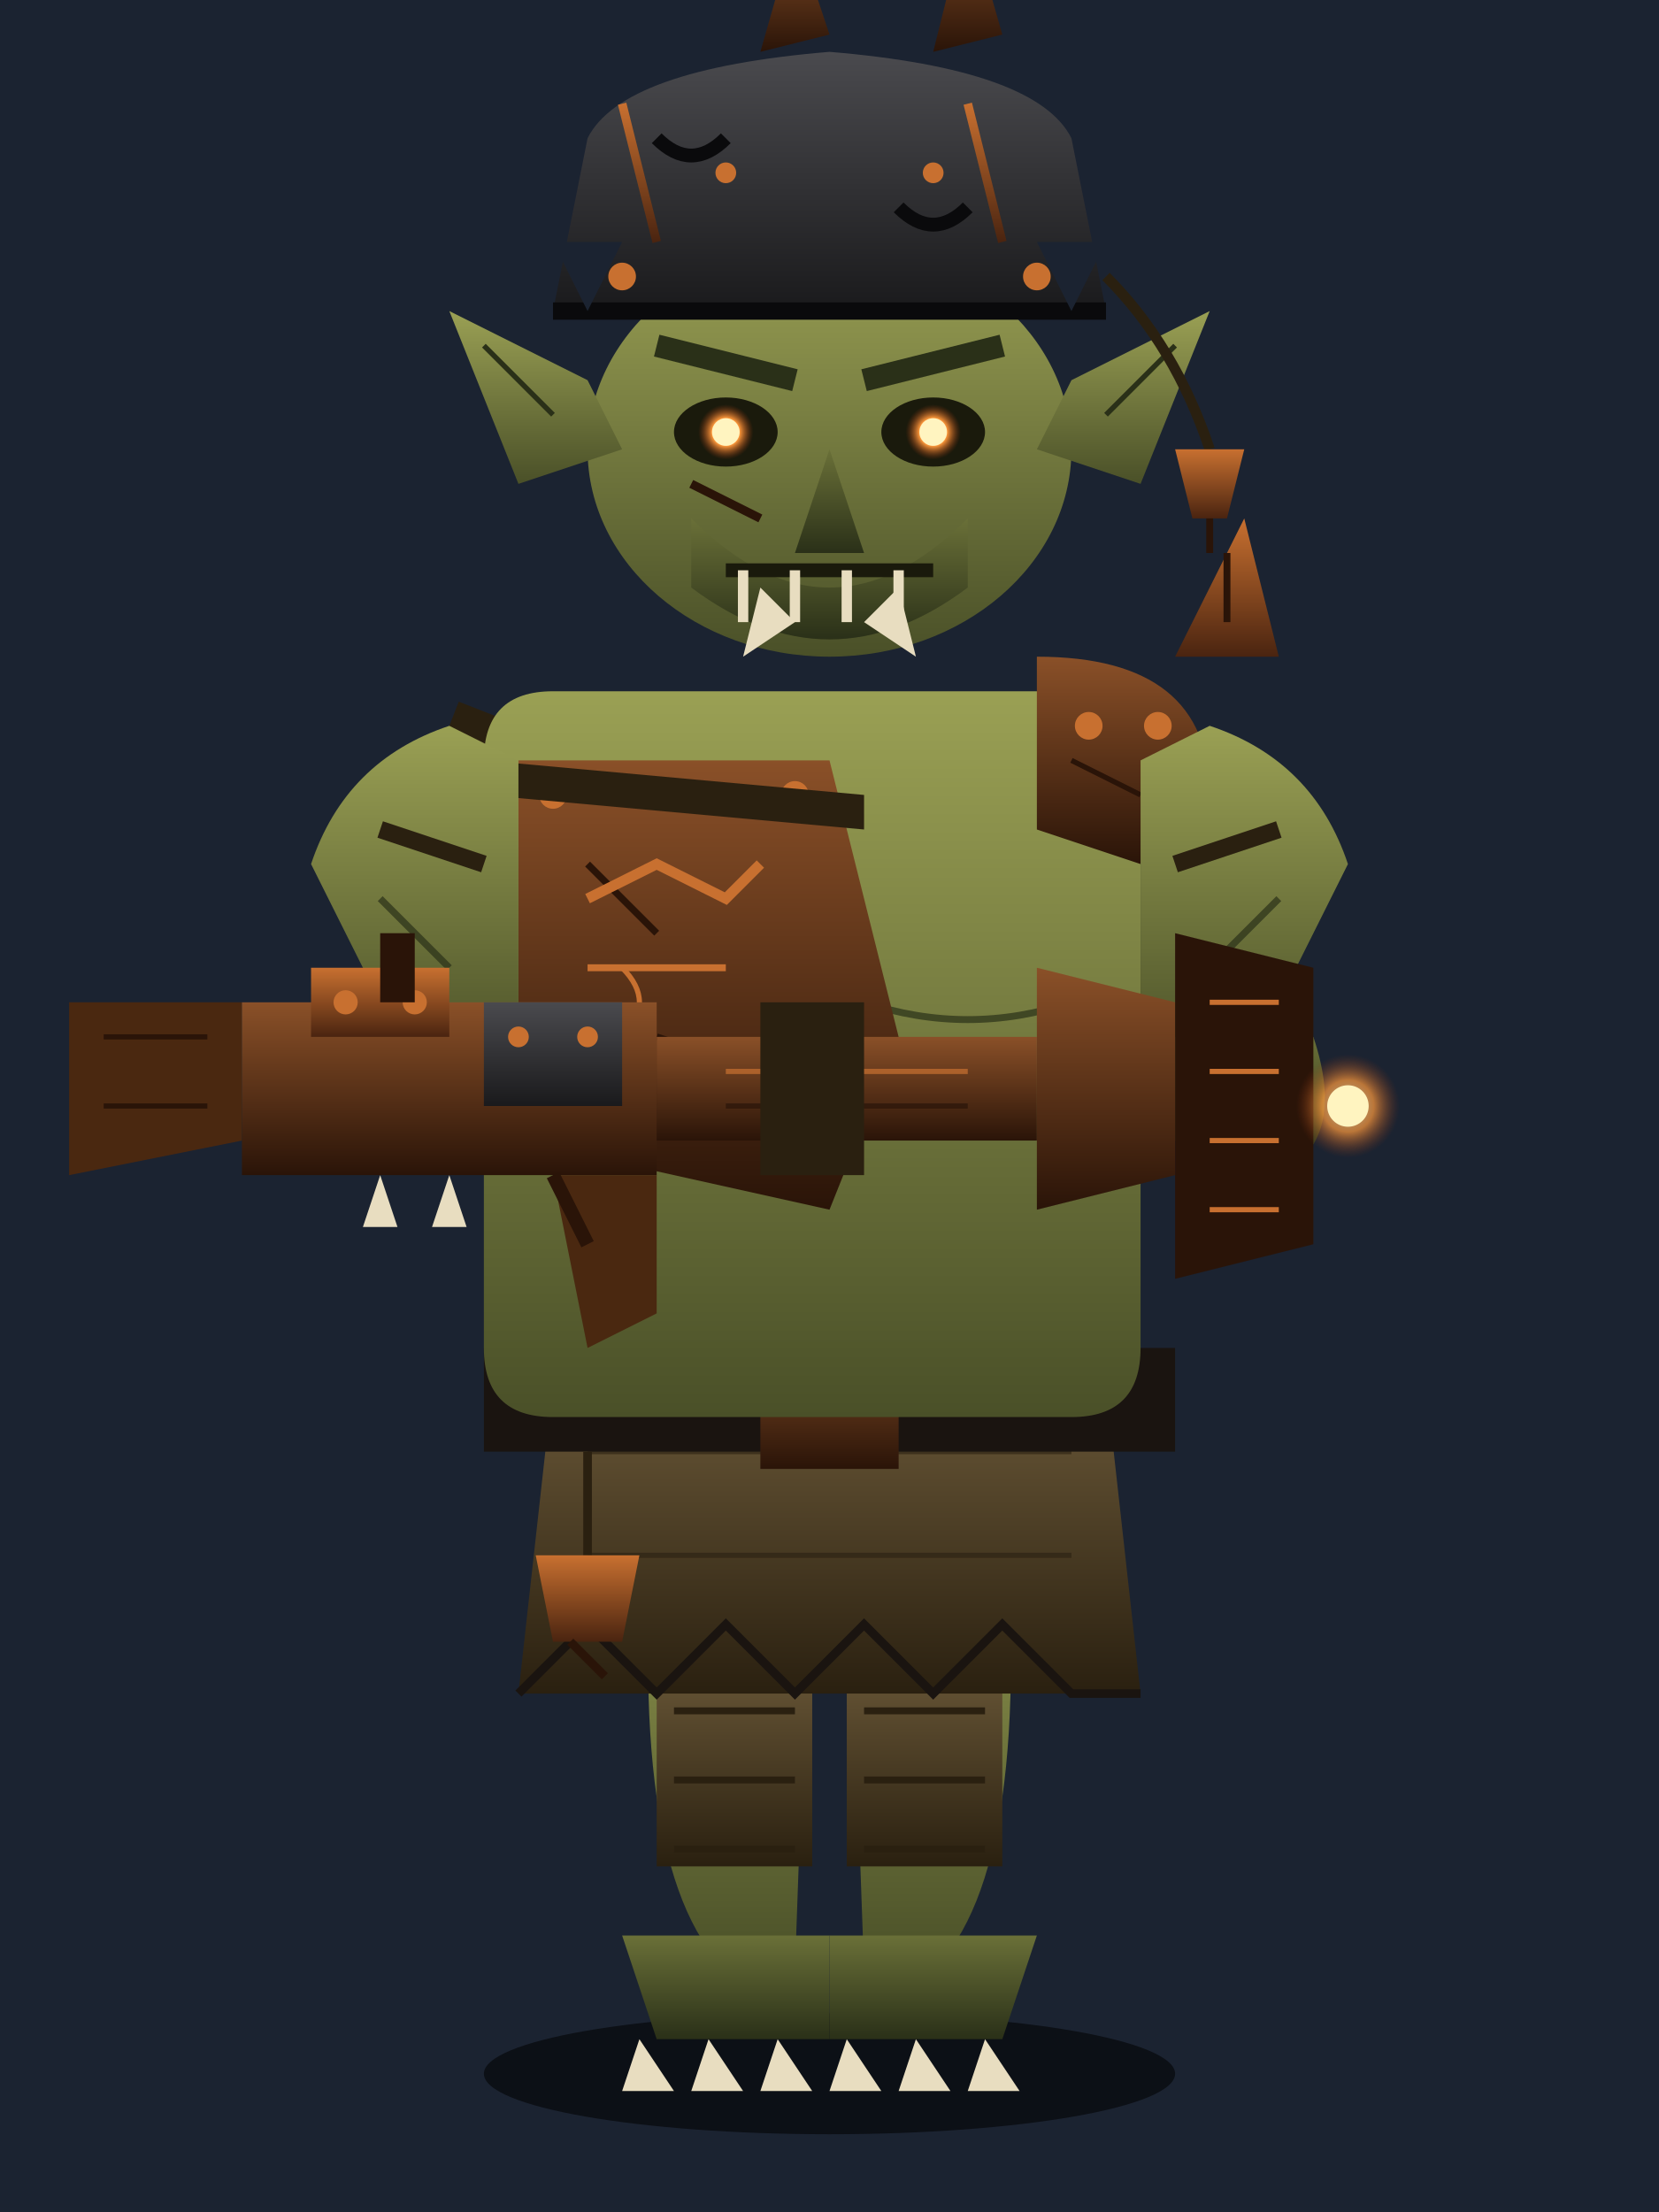
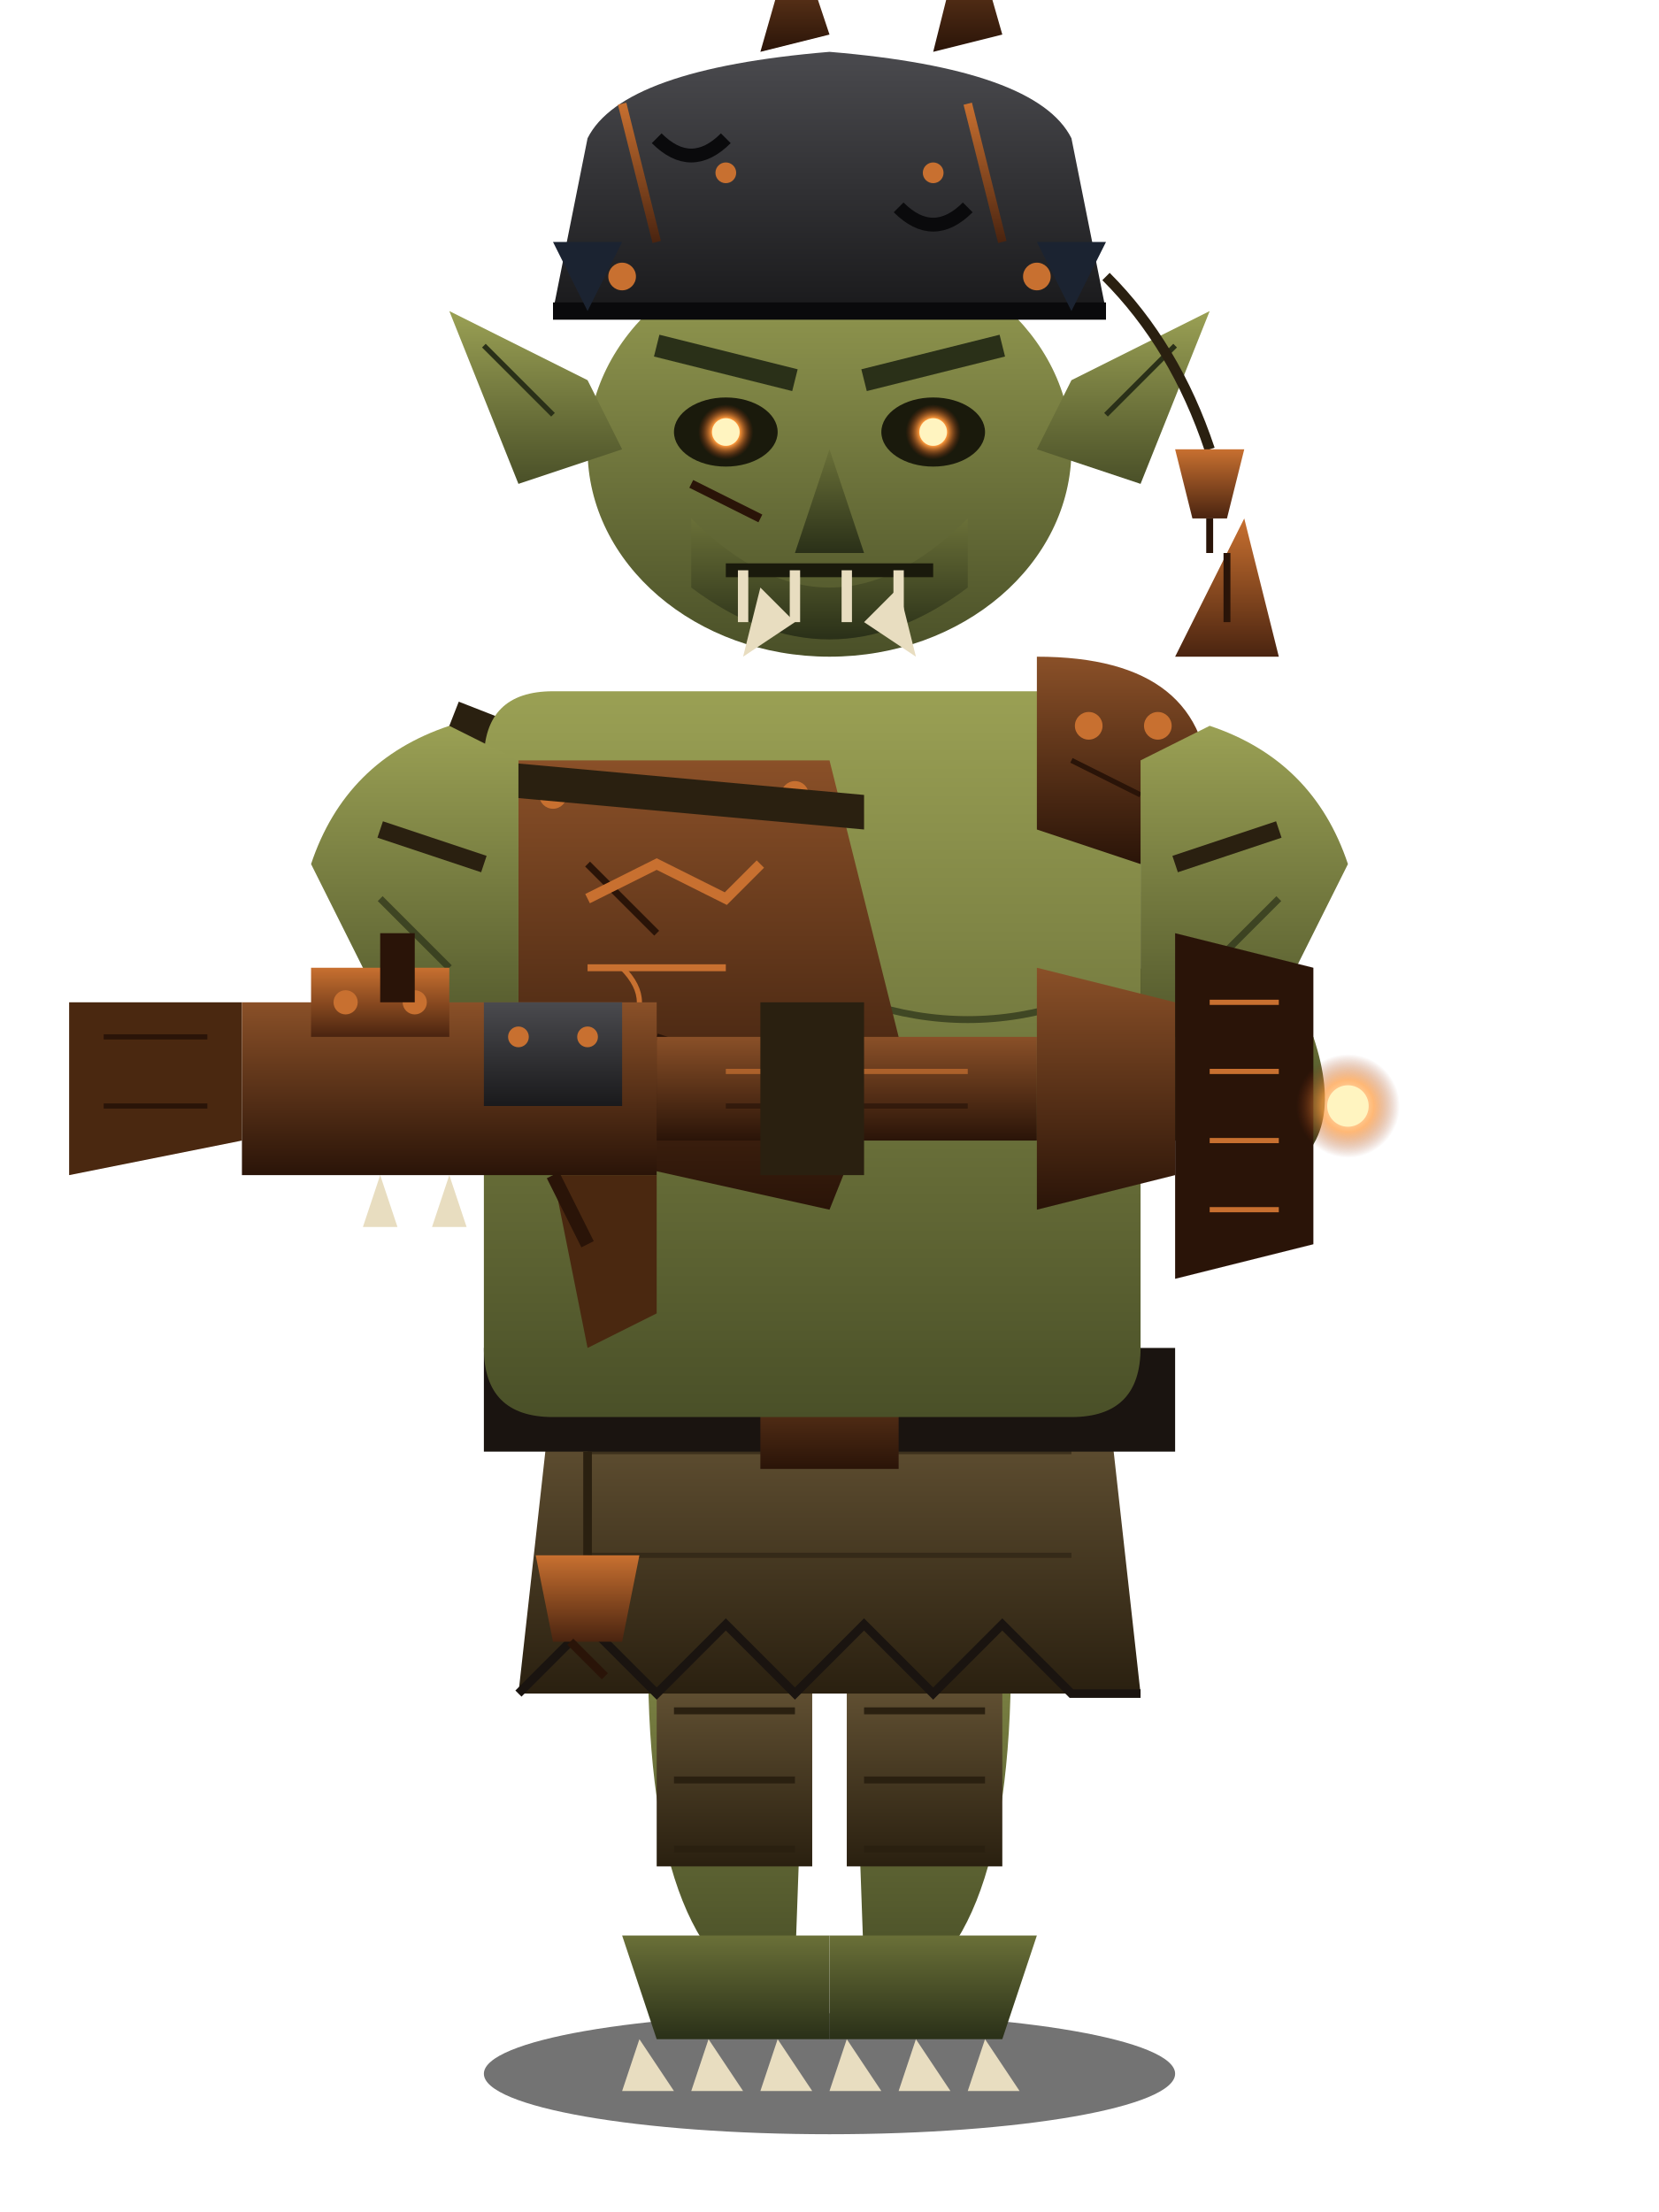
<svg xmlns="http://www.w3.org/2000/svg" viewBox="0 0 96 128">
  <defs>
    <linearGradient id="g-skin" x1="0" x2="0" y1="0" y2="1">
      <stop offset="0" stop-color="#9aa054" />
      <stop offset="1" stop-color="#4a5028" />
    </linearGradient>
    <linearGradient id="g-skin-dark" x1="0" x2="0" y1="0" y2="1">
      <stop offset="0" stop-color="#6a7038" />
      <stop offset="1" stop-color="#2a3018" />
    </linearGradient>
    <linearGradient id="g-rust" x1="0" x2="0" y1="0" y2="1">
      <stop offset="0" stop-color="#8a5028" />
      <stop offset="1" stop-color="#2a1408" />
    </linearGradient>
    <linearGradient id="g-rust-hl" x1="0" x2="0" y1="0" y2="1">
      <stop offset="0" stop-color="#c87030" />
      <stop offset="1" stop-color="#4a2410" />
    </linearGradient>
    <linearGradient id="g-rag" x1="0" x2="0" y1="0" y2="1">
      <stop offset="0" stop-color="#6a5838" />
      <stop offset="1" stop-color="#2a2010" />
    </linearGradient>
    <linearGradient id="g-metal" x1="0" x2="0" y1="0" y2="1">
      <stop offset="0" stop-color="#4a4a4e" />
      <stop offset="1" stop-color="#1a1a1c" />
    </linearGradient>
    <radialGradient id="g-eye" cx=".5" cy=".5" r=".5">
      <stop offset="0" stop-color="#fff4c0" />
      <stop offset=".5" stop-color="#ff9a3c" />
      <stop offset="1" stop-color="#8a3010" stop-opacity="0" />
    </radialGradient>
  </defs>
-   <rect width="96" height="128" fill="#1b2331" />
  <ellipse cx="48" cy="120" rx="20" ry="3.5" fill="#000" opacity=".55" />
  <path d="M38 86 Q36 108 42 114 L46 114 L47 86 Z" fill="url(#g-skin)" />
  <path d="M58 86 Q60 108 54 114 L50 114 L49 86 Z" fill="url(#g-skin)" />
  <path d="M38 96 L47 96 L47 108 L38 108 Z" fill="url(#g-rag)" />
  <path d="M58 96 L49 96 L49 108 L58 108 Z" fill="url(#g-rag)" />
  <path d="M39 99 L46 99 M39 103 L46 103 M39 107 L46 107" stroke="#2a2010" stroke-width="0.4" />
  <path d="M50 99 L57 99 M50 103 L57 103 M50 107 L57 107" stroke="#2a2010" stroke-width="0.4" />
  <path d="M36 112 L48 112 L48 118 L38 118 Z" fill="url(#g-skin-dark)" />
  <path d="M60 112 L48 112 L48 118 L58 118 Z" fill="url(#g-skin-dark)" />
  <path d="M37 118 L36 121 L39 121 Z" fill="#e8ddc0" />
  <path d="M41 118 L40 121 L43 121 Z" fill="#e8ddc0" />
  <path d="M45 118 L44 121 L47 121 Z" fill="#e8ddc0" />
  <path d="M49 118 L48 121 L51 121 Z" fill="#e8ddc0" />
  <path d="M53 118 L52 121 L55 121 Z" fill="#e8ddc0" />
  <path d="M57 118 L56 121 L59 121 Z" fill="#e8ddc0" />
  <path d="M32 80 L64 80 L66 98 L30 98 Z" fill="url(#g-rag)" />
  <path d="M30 98 L34 94 L38 98 L42 94 L46 98 L50 94 L54 98 L58 94 L62 98 L66 98" fill="none" stroke="#1a1410" stroke-width="0.5" />
  <path d="M34 84 L62 84 M34 90 L62 90" stroke="#2a2010" stroke-width="0.3" opacity=".6" />
  <path d="M28 78 L68 78 L68 84 L28 84 Z" fill="#1a1410" />
  <rect x="44" y="77" width="8" height="8" fill="url(#g-rust)" />
  <path d="M34 84 L34 90" stroke="#2a2010" stroke-width="0.5" />
  <path d="M31 90 L37 90 L36 95 L32 95 Z" fill="url(#g-rust-hl)" />
  <path d="M33 95 L35 97" stroke="#2a1408" stroke-width="0.5" />
  <path d="M26 42 L72 60" stroke="#2a2010" stroke-width="3" />
  <rect x="30" y="44" width="2.5" height="4" fill="#8a6030" />
  <rect x="30" y="44" width="2.5" height="1" fill="#c8a868" />
  <rect x="36" y="47" width="2.5" height="4" fill="#8a6030" />
  <rect x="36" y="47" width="2.5" height="1" fill="#c8a868" />
  <rect x="42" y="50" width="2.5" height="4" fill="#8a6030" />
  <rect x="42" y="50" width="2.5" height="1" fill="#c8a868" />
  <rect x="54" y="54" width="2.5" height="4" fill="#8a6030" />
  <rect x="54" y="54" width="2.5" height="1" fill="#c8a868" />
  <rect x="60" y="56" width="2.5" height="4" fill="#8a6030" />
  <rect x="60" y="56" width="2.5" height="1" fill="#c8a868" />
  <path d="M28 44 Q28 40 32 40 L62 40 Q66 40 66 44 L66 78 Q66 82 62 82 L32 82 Q28 82 28 78 Z" fill="url(#g-skin)" />
  <path d="M34 58 Q40 60 46 58" fill="none" stroke="#2a3018" stroke-width="0.4" opacity=".7" />
  <path d="M50 58 Q56 60 62 58" fill="none" stroke="#2a3018" stroke-width="0.4" opacity=".7" />
  <path d="M30 44 L48 44 L52 60 L48 70 L30 66 Z" fill="url(#g-rust)" />
  <circle cx="32" cy="46" r="0.8" fill="#c87030" />
  <circle cx="46" cy="46" r="0.8" fill="#c87030" />
  <circle cx="32" cy="64" r="0.8" fill="#c87030" />
  <circle cx="48" cy="64" r="0.8" fill="#c87030" />
  <path d="M34 50 L38 54" stroke="#2a1408" stroke-width="0.4" />
  <path d="M38 60 L44 62" stroke="#2a1408" stroke-width="0.4" />
  <path d="M36 56 Q38 58 36 60" fill="none" stroke="#c87030" stroke-width="0.3" />
  <path d="M34 52 L38 50 L42 52 L44 50" fill="none" stroke="#c87030" stroke-width="0.6" />
  <path d="M34 56 L42 56" stroke="#c87030" stroke-width="0.4" />
  <path d="M28 44 L50 46 L50 48 L28 46 Z" fill="#2a2010" />
  <path d="M60 38 Q70 38 70 46 L66 50 L60 48 Z" fill="url(#g-rust)" />
  <circle cx="63" cy="42" r="0.8" fill="#c87030" />
  <circle cx="67" cy="42" r="0.8" fill="#c87030" />
  <path d="M62 44 L66 46" stroke="#2a1408" stroke-width="0.3" />
  <path d="M68 38 L72 30 L74 38 Z" fill="url(#g-rust-hl)" />
  <path d="M71 32 L71 36" stroke="#2a1408" stroke-width="0.4" />
  <path d="M26 42 Q20 44 18 50 L24 62 L30 60 L30 44 Z" fill="url(#g-skin)" />
  <path d="M70 42 Q76 44 78 50 L72 62 L66 60 L66 44 Z" fill="url(#g-skin)" />
  <path d="M22 52 L26 56" stroke="#2a3018" stroke-width="0.4" opacity=".7" />
  <path d="M74 52 L70 56" stroke="#2a3018" stroke-width="0.4" opacity=".7" />
  <path d="M22 48 L28 50" stroke="#2a2010" stroke-width="1" />
  <path d="M74 48 L68 50" stroke="#2a2010" stroke-width="1" />
  <path d="M20 60 Q18 66 22 68 L28 66 Q30 62 28 60 Z" fill="url(#g-skin-dark)" />
  <path d="M76 60 Q78 66 74 68 L68 66 Q66 62 68 60 Z" fill="url(#g-skin-dark)" />
  <path d="M22 68 L21 71 L23 71 Z" fill="#e8ddc0" />
  <path d="M26 68 L25 71 L27 71 Z" fill="#e8ddc0" />
  <path d="M74 68 L75 71 L73 71 Z" fill="#e8ddc0" />
  <path d="M70 68 L71 71 L69 71 Z" fill="#e8ddc0" />
  <ellipse cx="48" cy="26" rx="14" ry="12" fill="url(#g-skin)" />
  <path d="M40 30 Q48 38 56 30 L56 34 Q48 40 40 34 Z" fill="url(#g-skin-dark)" />
  <path d="M34 22 L26 18 L30 28 L36 26 Z" fill="url(#g-skin)" />
  <path d="M62 22 L70 18 L66 28 L60 26 Z" fill="url(#g-skin)" />
  <path d="M28 20 L32 24" stroke="#2a3018" stroke-width="0.3" />
  <path d="M68 20 L64 24" stroke="#2a3018" stroke-width="0.3" />
  <path d="M48 26 L46 32 L50 32 Z" fill="url(#g-skin-dark)" />
  <ellipse cx="42" cy="25" rx="3" ry="2" fill="#1a1a0c" />
  <ellipse cx="54" cy="25" rx="3" ry="2" fill="#1a1a0c" />
  <circle cx="42" cy="25" r="1.6" fill="url(#g-eye)" />
  <circle cx="54" cy="25" r="1.6" fill="url(#g-eye)" />
  <circle cx="42" cy="25" r="0.8" fill="#fff4c0" />
  <circle cx="54" cy="25" r="0.8" fill="#fff4c0" />
  <path d="M42 33 L54 33" stroke="#1a1a0c" stroke-width="0.8" />
  <path d="M43 33 L43 36 M46 33 L46 36 M49 33 L49 36 M52 33 L52 36" stroke="#e8ddc0" stroke-width="0.6" />
  <path d="M44 34 L43 38 L46 36 Z" fill="#e8ddc0" />
  <path d="M52 34 L53 38 L50 36 Z" fill="#e8ddc0" />
  <path d="M38 20 L46 22" stroke="#2a3018" stroke-width="1.3" />
  <path d="M50 22 L58 20" stroke="#2a3018" stroke-width="1.3" />
  <path d="M40 28 L44 30" stroke="#2a1408" stroke-width="0.5" />
  <path d="M34 8 Q36 4 48 3 Q60 4 62 8 L64 18 L32 18 Z" fill="url(#g-metal)" />
  <path d="M32 18 L64 18" stroke="#0a0a0c" stroke-width="1" />
  <circle cx="36" cy="16" r="0.8" fill="#c87030" />
  <circle cx="60" cy="16" r="0.8" fill="#c87030" />
  <circle cx="42" cy="10" r="0.6" fill="#c87030" />
  <circle cx="54" cy="10" r="0.6" fill="#c87030" />
  <path d="M38 8 Q40 10 42 8" fill="none" stroke="#0a0a0c" stroke-width="0.8" />
  <path d="M52 12 Q54 14 56 12" fill="none" stroke="#0a0a0c" stroke-width="0.8" />
  <path d="M36 6 L38 14" stroke="url(#g-rust-hl)" stroke-width="0.5" />
  <path d="M56 6 L58 14" stroke="url(#g-rust-hl)" stroke-width="0.5" />
  <path d="M32 14 L34 18 L36 14 Z" fill="#1b2331" />
  <path d="M64 14 L62 18 L60 14 Z" fill="#1b2331" />
  <path d="M44 3 L46 -4 L48 2 Z" fill="url(#g-rust)" />
  <path d="M54 3 L56 -5 L58 2 Z" fill="url(#g-rust)" />
  <path d="M64 16 Q68 20 70 26" stroke="#2a2010" stroke-width="0.6" fill="none" />
  <path d="M68 26 L72 26 L71 30 L69 30 Z" fill="url(#g-rust-hl)" />
  <path d="M70 30 L70 32" stroke="#2a1408" stroke-width="0.4" />
  <path d="M4 58 L14 58 L14 66 L4 68 Z" fill="#4a2810" />
  <path d="M6 60 L12 60 M6 64 L12 64" stroke="#2a1408" stroke-width="0.3" />
  <path d="M14 58 L38 58 L38 68 L14 68 Z" fill="url(#g-rust)" />
  <rect x="18" y="56" width="8" height="4" fill="url(#g-rust-hl)" />
  <rect x="28" y="58" width="8" height="6" fill="url(#g-metal)" />
  <circle cx="20" cy="58" r="0.7" fill="#c87030" />
  <circle cx="24" cy="58" r="0.7" fill="#c87030" />
  <circle cx="30" cy="60" r="0.6" fill="#c87030" />
  <circle cx="34" cy="60" r="0.6" fill="#c87030" />
  <rect x="22" y="54" width="2" height="4" fill="#2a1408" />
  <path d="M32 68 L38 68 L38 76 L34 78 Z" fill="#4a2810" />
  <path d="M32 68 L34 72" stroke="#2a1408" stroke-width="0.8" />
  <path d="M38 60 L60 60 L60 66 L38 66 Z" fill="url(#g-rust)" />
  <path d="M60 56 L68 58 L68 68 L60 70 Z" fill="url(#g-rust)" />
  <path d="M42 62 L56 62" stroke="#c87030" stroke-width="0.3" opacity=".7" />
  <path d="M42 64 L56 64" stroke="#2a1408" stroke-width="0.3" opacity=".7" />
  <rect x="44" y="58" width="6" height="10" fill="#2a2010" />
  <path d="M68 54 L76 56 L76 72 L68 74 Z" fill="#2a1408" />
  <path d="M70 58 L74 58 M70 62 L74 62 M70 66 L74 66 M70 70 L74 70" stroke="#c87030" stroke-width="0.3" />
  <circle cx="78" cy="64" r="3" fill="url(#g-eye)" opacity=".7" />
  <circle cx="78" cy="64" r="1.2" fill="#fff4c0" />
</svg>
